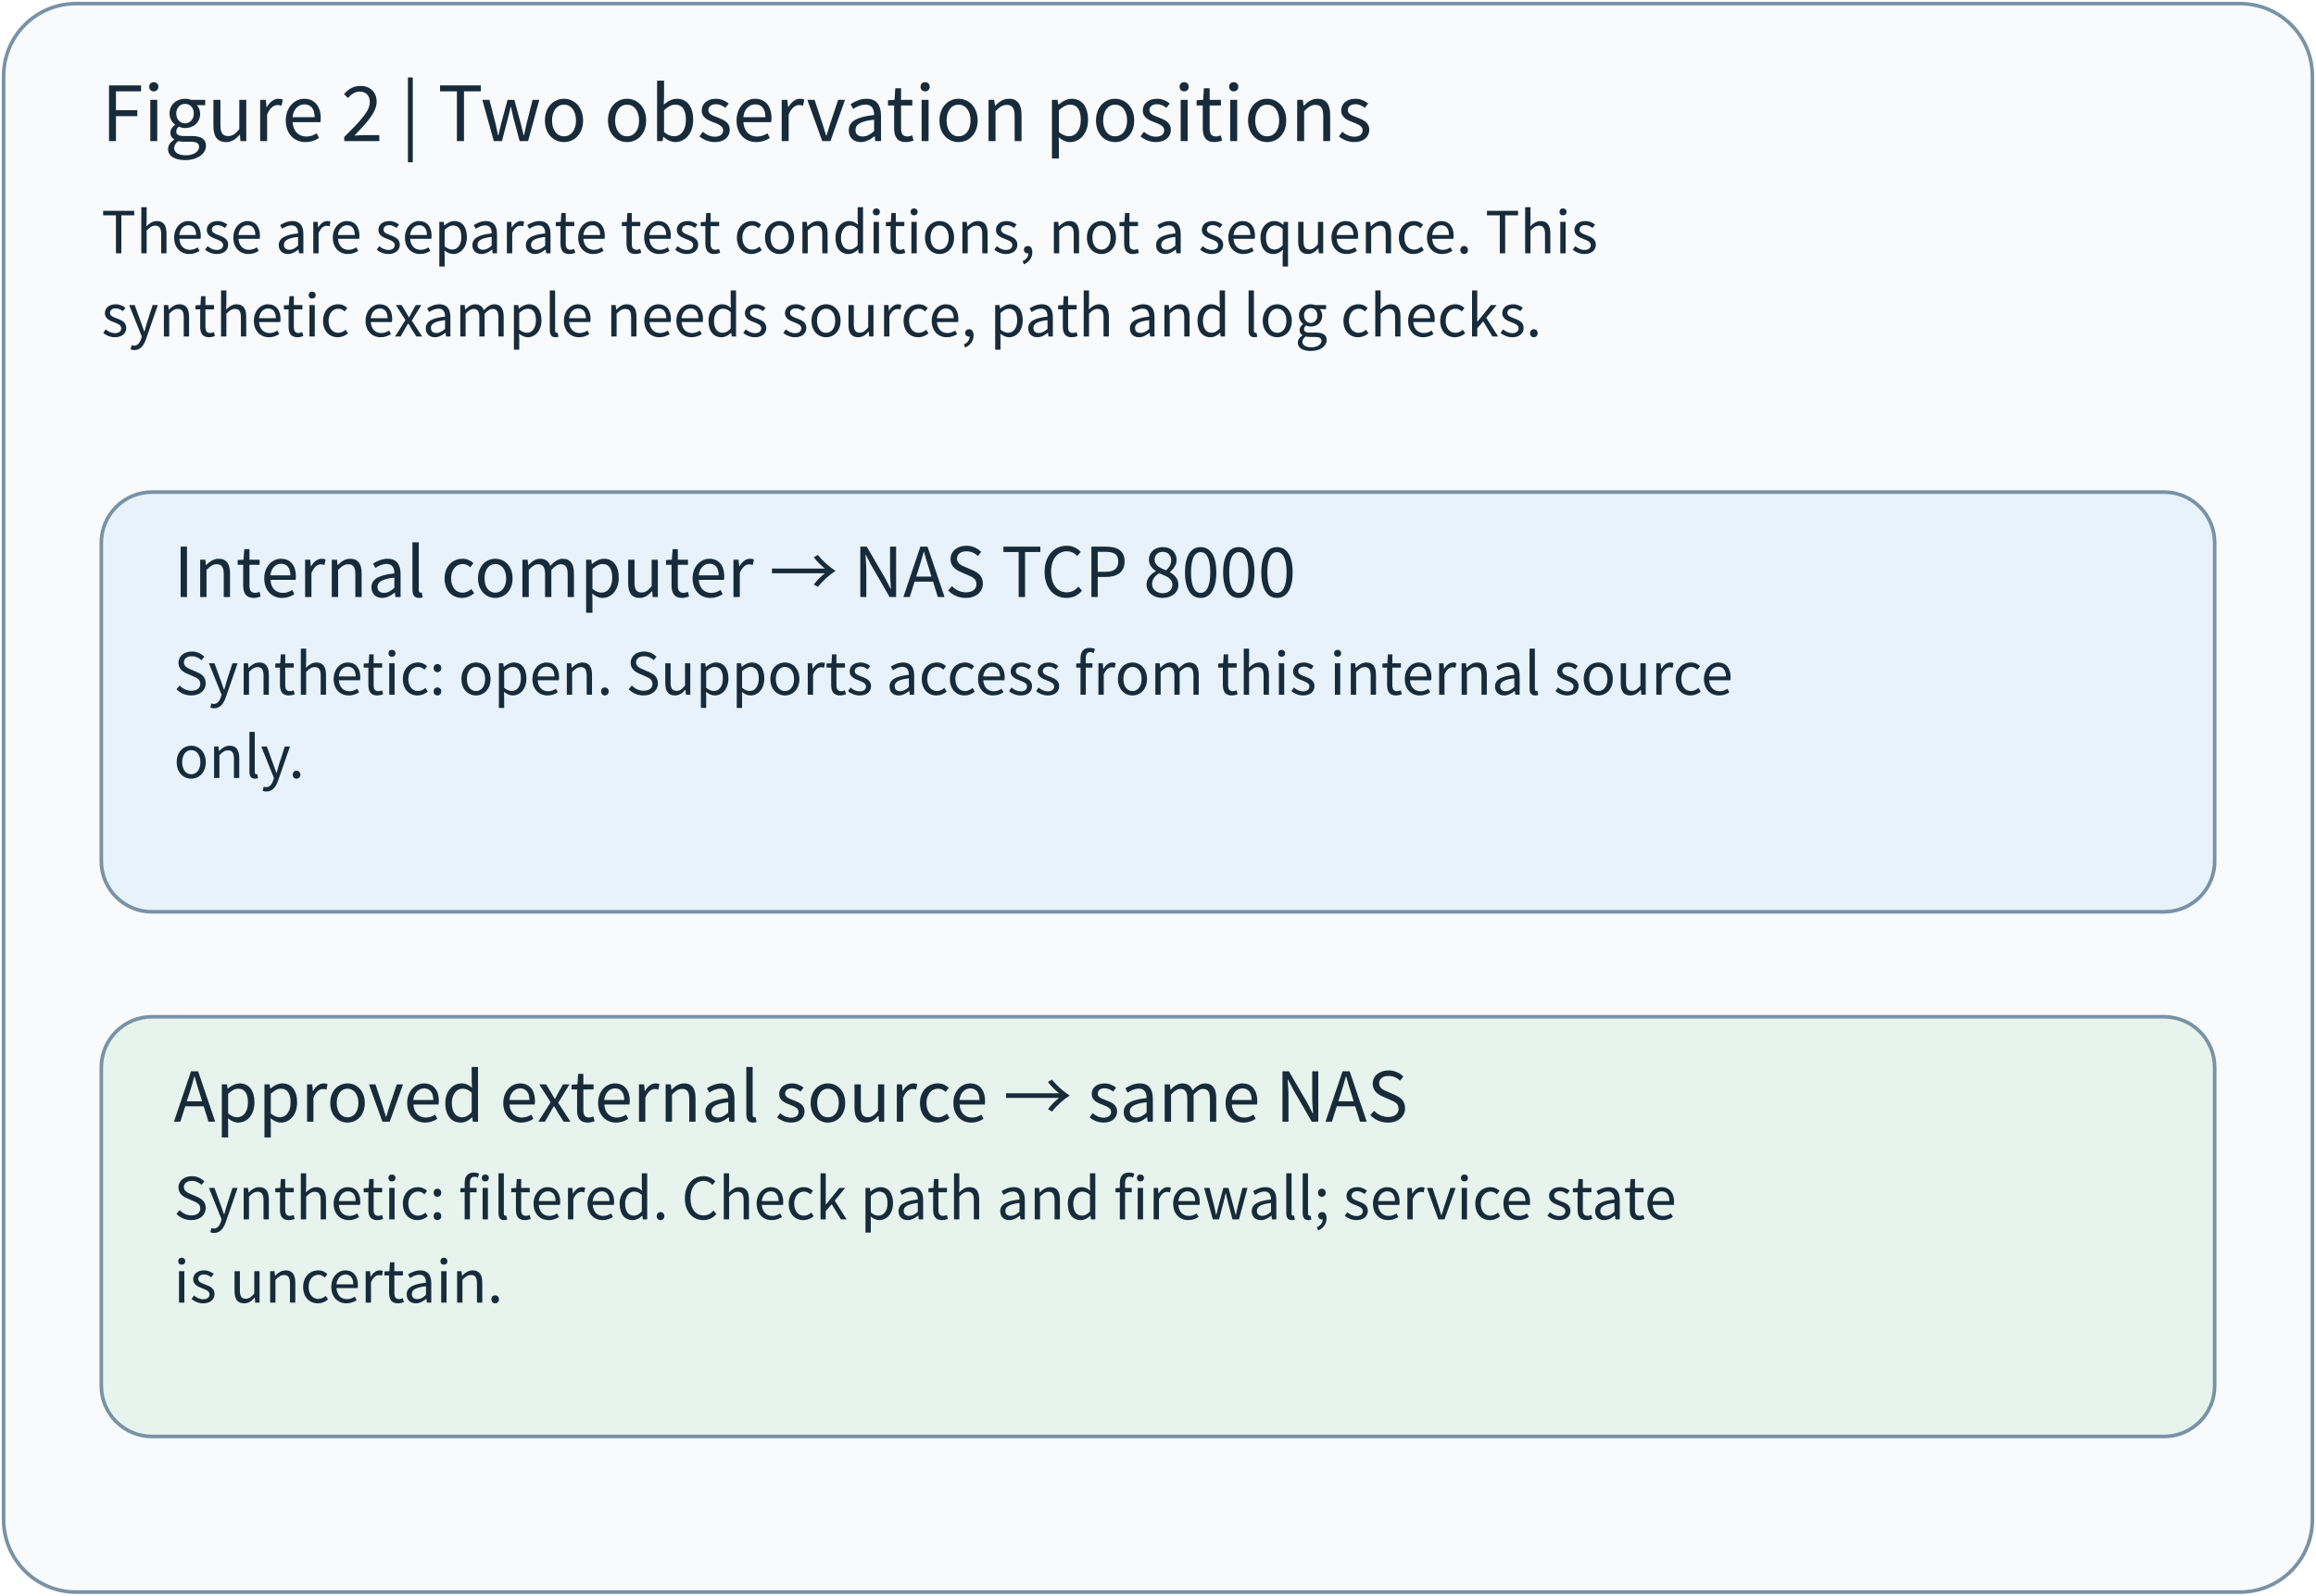
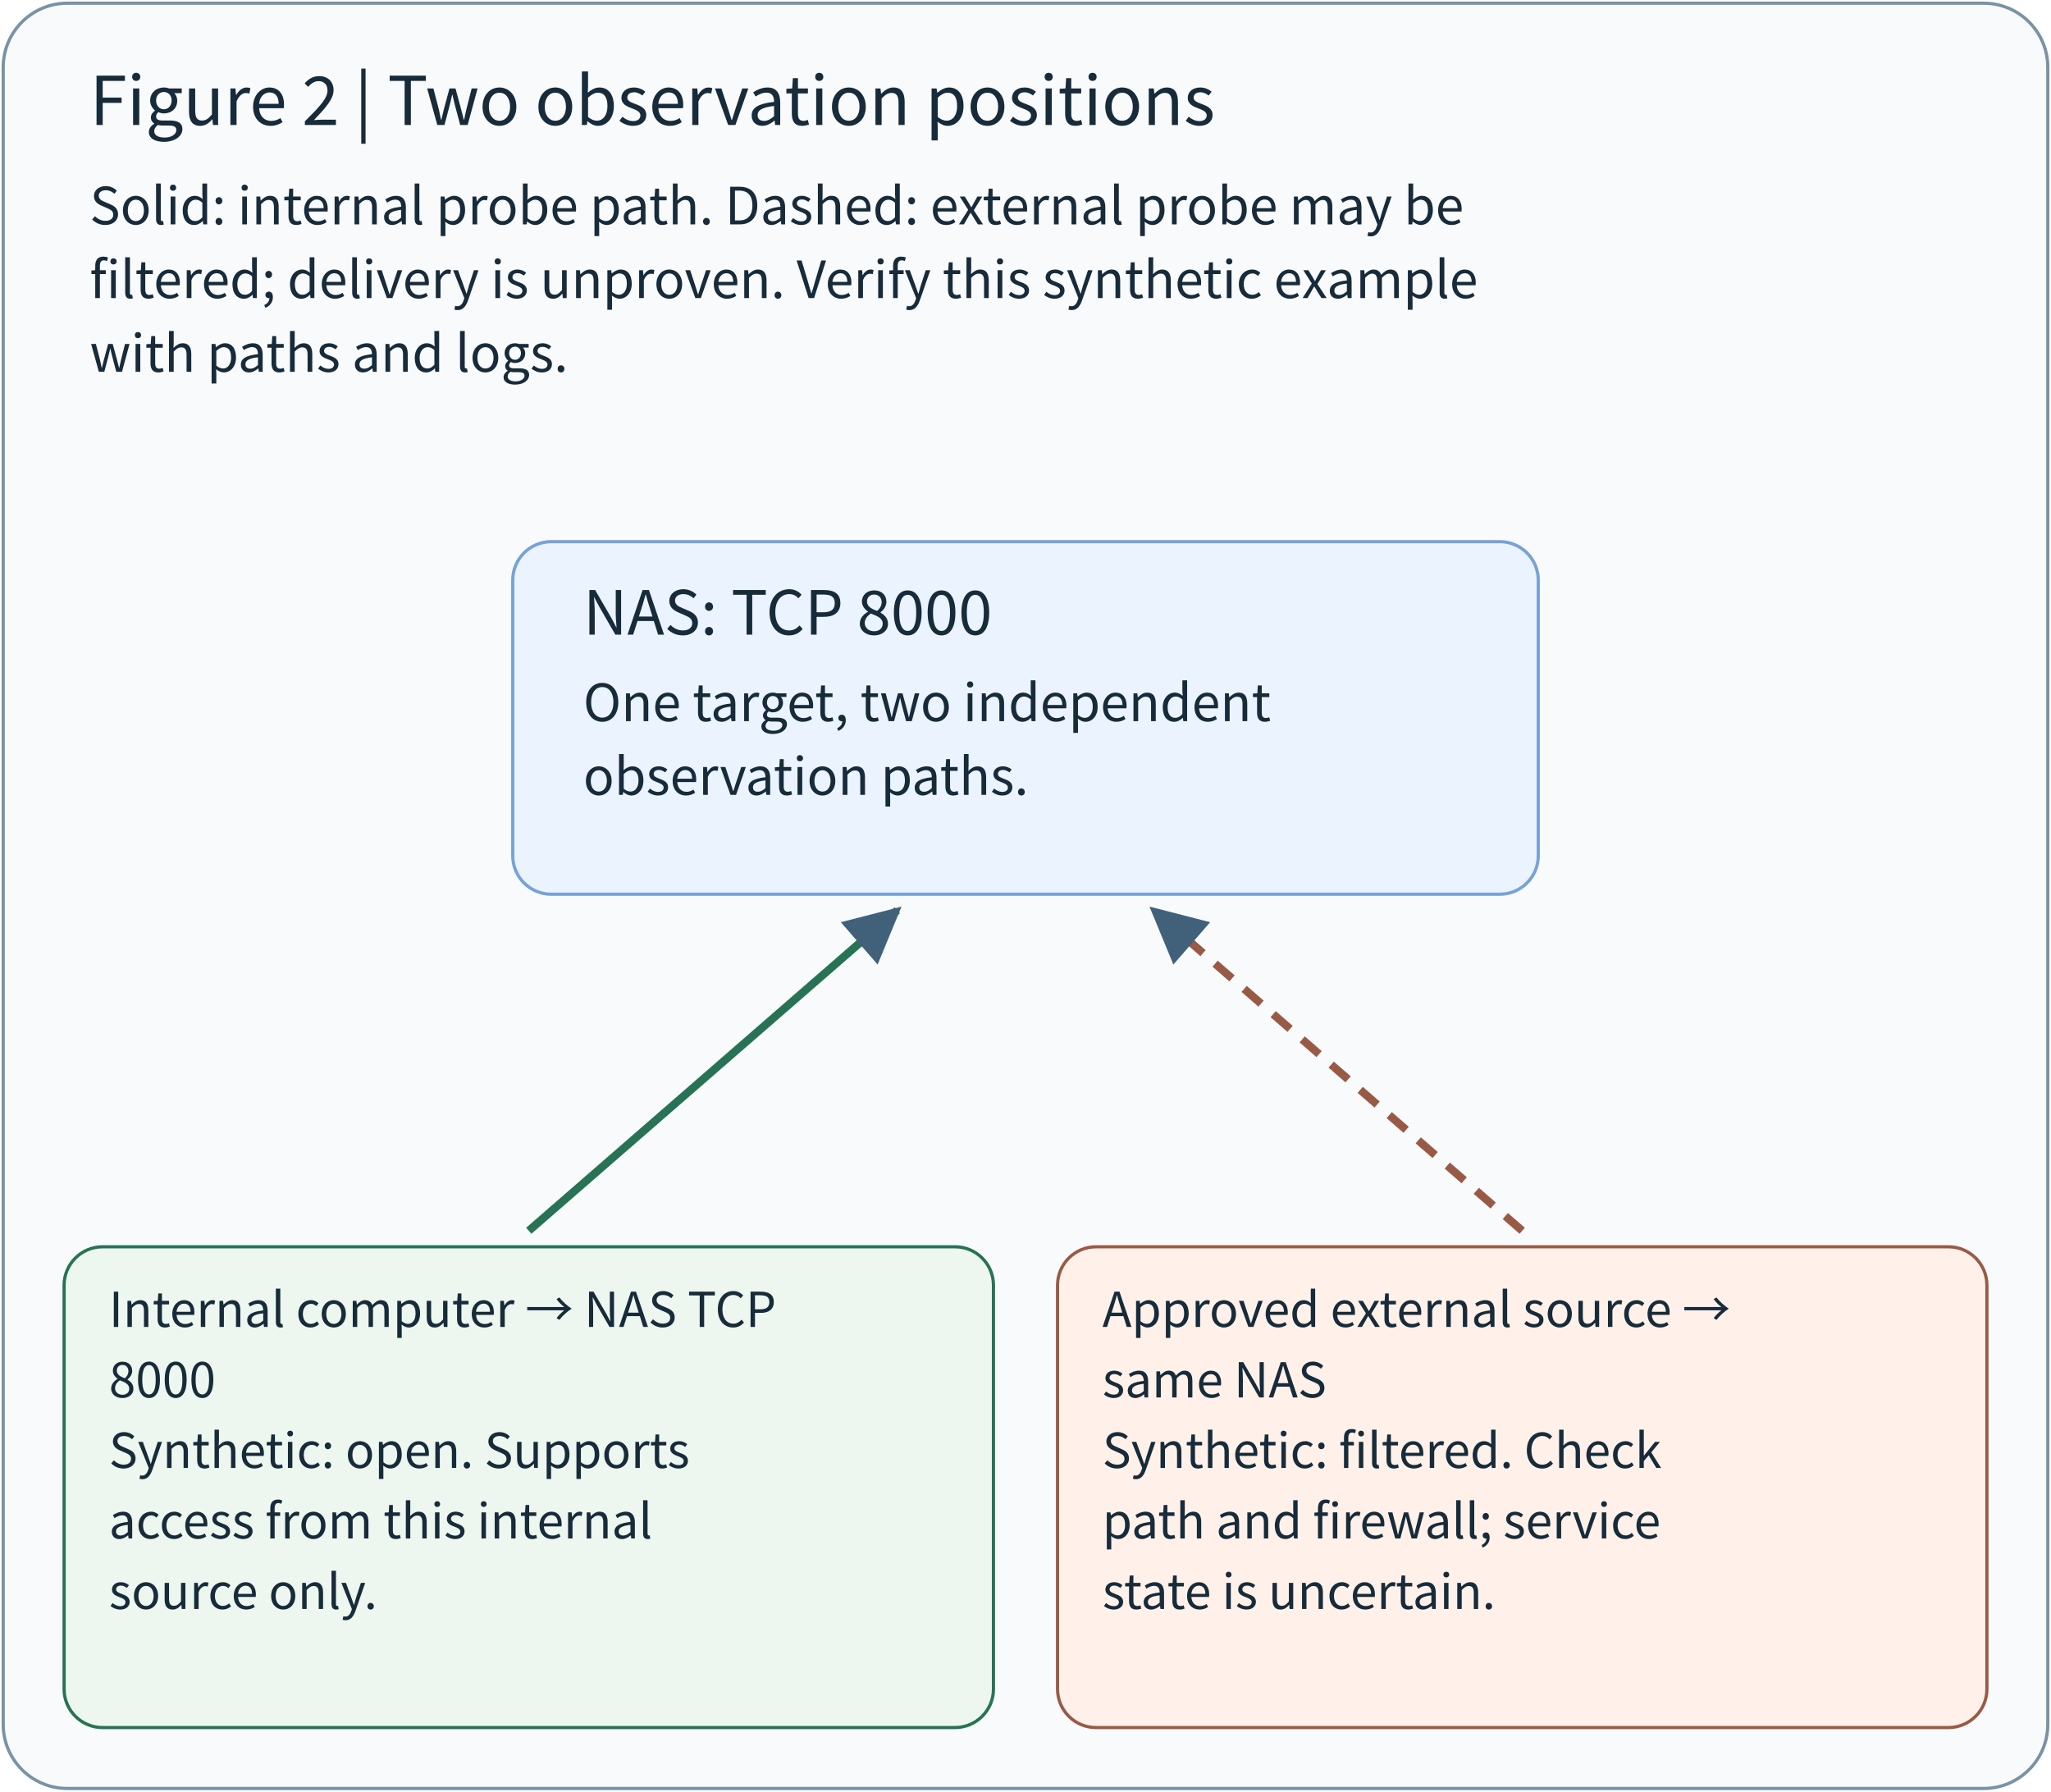
- <svg xmlns="http://www.w3.org/2000/svg" viewBox="0 0 640 441" role="img" aria-labelledby="m0307-positions-en-title m0307-positions-en-desc" preserveAspectRatio="xMidYMid meet">
+ <svg xmlns="http://www.w3.org/2000/svg" viewBox="0 0 640 559" role="img" aria-labelledby="m0307-positions-en-title m0307-positions-en-desc" preserveAspectRatio="xMidYMid meet">
  <defs>
    <marker id="m0307-positions-en-arrow" viewBox="0 0 10 10" refX="9" refY="5" markerWidth="7" markerHeight="7" orient="auto">
      <path d="M0 0L10 5L0 10z" fill="#41617b" />
    </marker>
  </defs>
-   <rect x="1" y="1" width="638" height="439" rx="20" fill="#f8fafc" stroke="#7892a6" />
+   <rect x="1" y="1" width="638" height="557" rx="20" fill="#f8fafc" stroke="#7892a6" />
  <text x="28" y="39" font-family="Noto Sans CJK TC,sans-serif" font-size="21" fill="#172b3a">Figure 2 | Two observation positions</text>
-   <text x="28" y="70" font-family="Noto Sans CJK TC,sans-serif" font-size="16" fill="#172b3a">These are separate test conditions, not a sequence. This</text>
-   <text x="28" y="93" font-family="Noto Sans CJK TC,sans-serif" font-size="16" fill="#172b3a">synthetic example needs source, path and log checks.</text>
-   <rect x="28" y="136" width="584" height="116" rx="14" fill="#e8f2fb" stroke="#7892a6" />
-   <text x="48" y="165" font-family="Noto Sans CJK TC,sans-serif" font-size="19" fill="#172b3a">Internal computer → NAS TCP 8000</text>
-   <text x="48" y="192" font-family="Noto Sans CJK TC,sans-serif" font-size="16" fill="#172b3a">Synthetic: open. Supports access from this internal source</text>
-   <text x="48" y="215" font-family="Noto Sans CJK TC,sans-serif" font-size="16" fill="#172b3a">only.</text>
-   <rect x="28" y="281" width="584" height="116" rx="14" fill="#e7f3ed" stroke="#7892a6" />
-   <text x="48" y="310" font-family="Noto Sans CJK TC,sans-serif" font-size="19" fill="#172b3a">Approved external source → same NAS</text>
-   <text x="48" y="337" font-family="Noto Sans CJK TC,sans-serif" font-size="16" fill="#172b3a">Synthetic: filtered. Check path and firewall; service state</text>
-   <text x="48" y="360" font-family="Noto Sans CJK TC,sans-serif" font-size="16" fill="#172b3a">is uncertain.</text>
+   <text x="28" y="70" font-family="Noto Sans CJK TC,sans-serif" font-size="16" fill="#172b3a">Solid: internal probe path. Dashed: external probe may be</text>
+   <text x="28" y="93" font-family="Noto Sans CJK TC,sans-serif" font-size="16" fill="#172b3a">filtered; delivery is unproven. Verify this synthetic example</text>
+   <text x="28" y="116" font-family="Noto Sans CJK TC,sans-serif" font-size="16" fill="#172b3a">with paths and logs.</text>
+   <rect x="160" y="169" width="320" height="110" rx="12" fill="#eaf3ff" stroke="#77a2d6" />
+   <text x="182" y="198" font-family="Noto Sans CJK TC,sans-serif" font-size="19" fill="#172b3a">NAS: TCP 8000</text>
+   <text x="182" y="225" font-family="Noto Sans CJK TC,sans-serif" font-size="16" fill="#172b3a">One target, two independent</text>
+   <text x="182" y="248" font-family="Noto Sans CJK TC,sans-serif" font-size="16" fill="#172b3a">observation paths.</text>
+   <path d="M165 384L280 284" fill="none" stroke="#287255" stroke-width="2.5" marker-end="url(#m0307-positions-en-arrow)" />
+   <rect x="20" y="389" width="290" height="150" rx="12" fill="#edf7f0" stroke="#287255" />
+   <text x="34" y="414" font-family="Noto Sans CJK TC,sans-serif" font-size="15" fill="#172b3a">Internal computer → NAS TCP</text>
+   <text x="34" y="436" font-family="Noto Sans CJK TC,sans-serif" font-size="15" fill="#172b3a">8000</text>
+   <text x="34" y="458" font-family="Noto Sans CJK TC,sans-serif" font-size="15" fill="#172b3a">Synthetic: open. Supports</text>
+   <text x="34" y="480" font-family="Noto Sans CJK TC,sans-serif" font-size="15" fill="#172b3a">access from this internal</text>
+   <text x="34" y="502" font-family="Noto Sans CJK TC,sans-serif" font-size="15" fill="#172b3a">source only.</text>
+   <path d="M475 384L360 284" fill="none" stroke="#995a45" stroke-width="2.5" stroke-dasharray="7 5" marker-end="url(#m0307-positions-en-arrow)" />
+   <rect x="330" y="389" width="290" height="150" rx="12" fill="#fff1ea" stroke="#995a45" />
+   <text x="344" y="414" font-family="Noto Sans CJK TC,sans-serif" font-size="15" fill="#172b3a">Approved external source →</text>
+   <text x="344" y="436" font-family="Noto Sans CJK TC,sans-serif" font-size="15" fill="#172b3a">same NAS</text>
+   <text x="344" y="458" font-family="Noto Sans CJK TC,sans-serif" font-size="15" fill="#172b3a">Synthetic: filtered. Check</text>
+   <text x="344" y="480" font-family="Noto Sans CJK TC,sans-serif" font-size="15" fill="#172b3a">path and firewall; service</text>
+   <text x="344" y="502" font-family="Noto Sans CJK TC,sans-serif" font-size="15" fill="#172b3a">state is uncertain.</text>
</svg>
